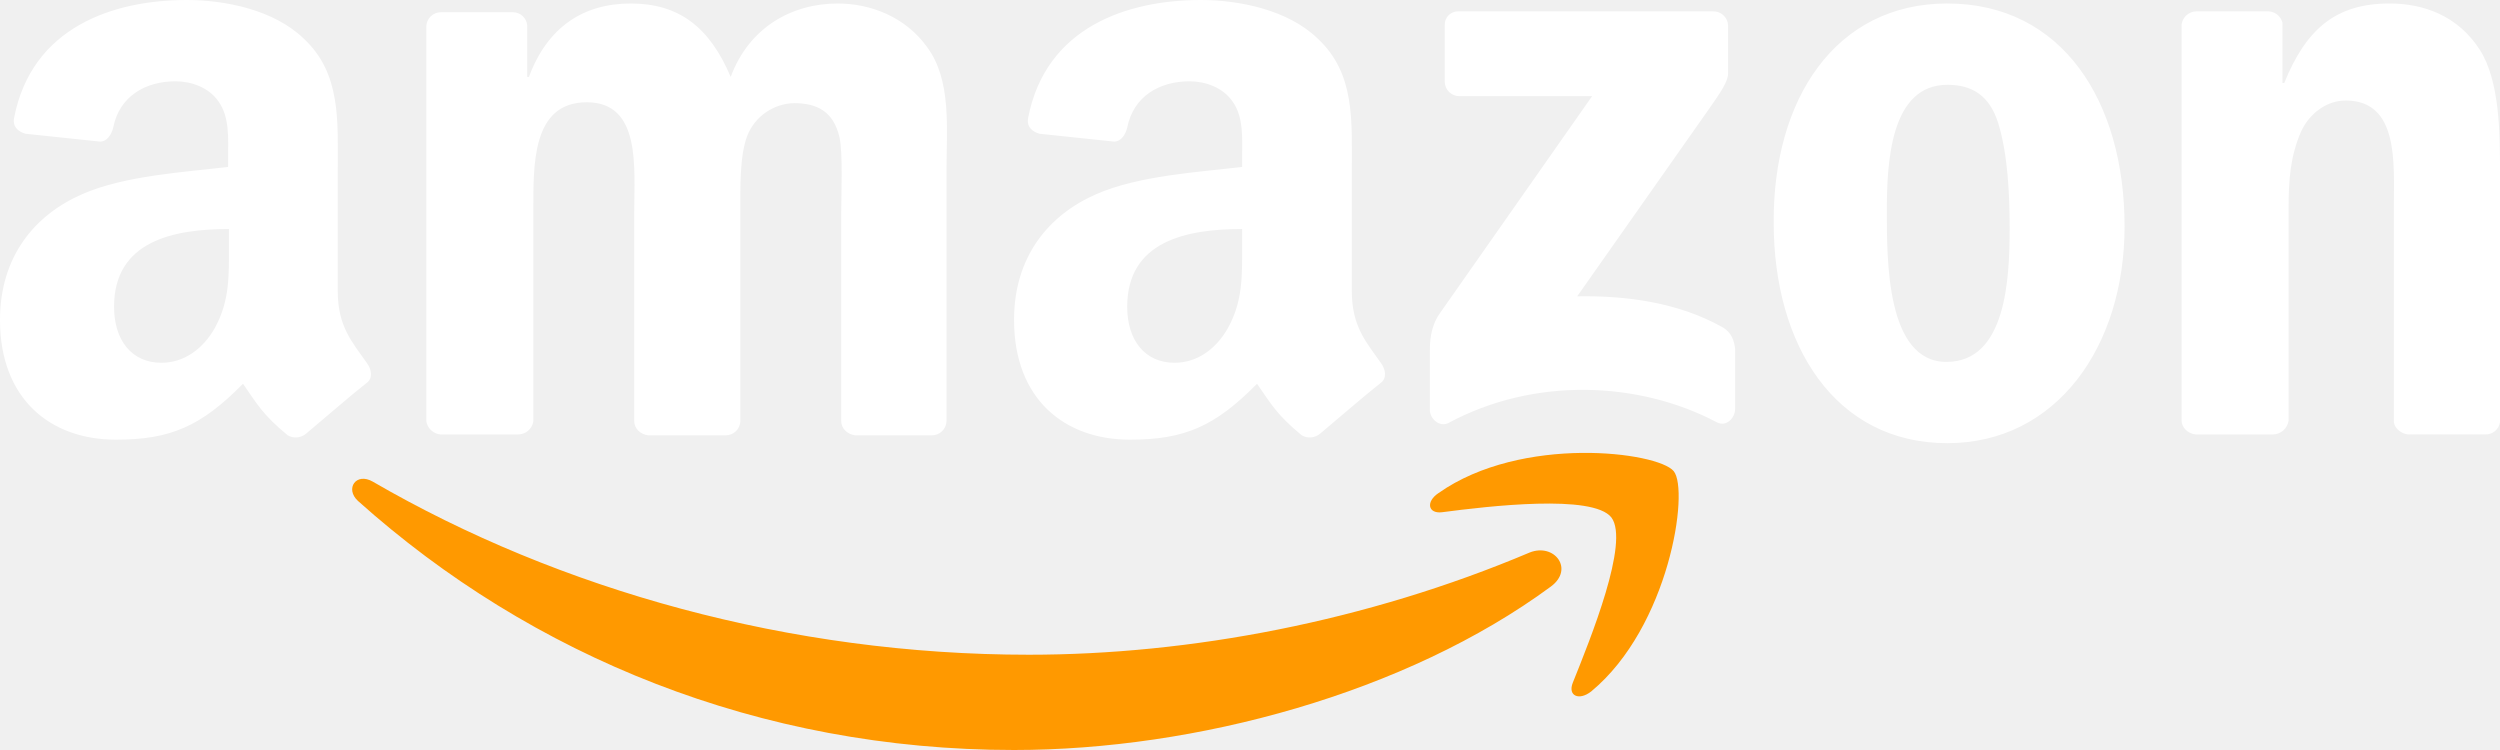
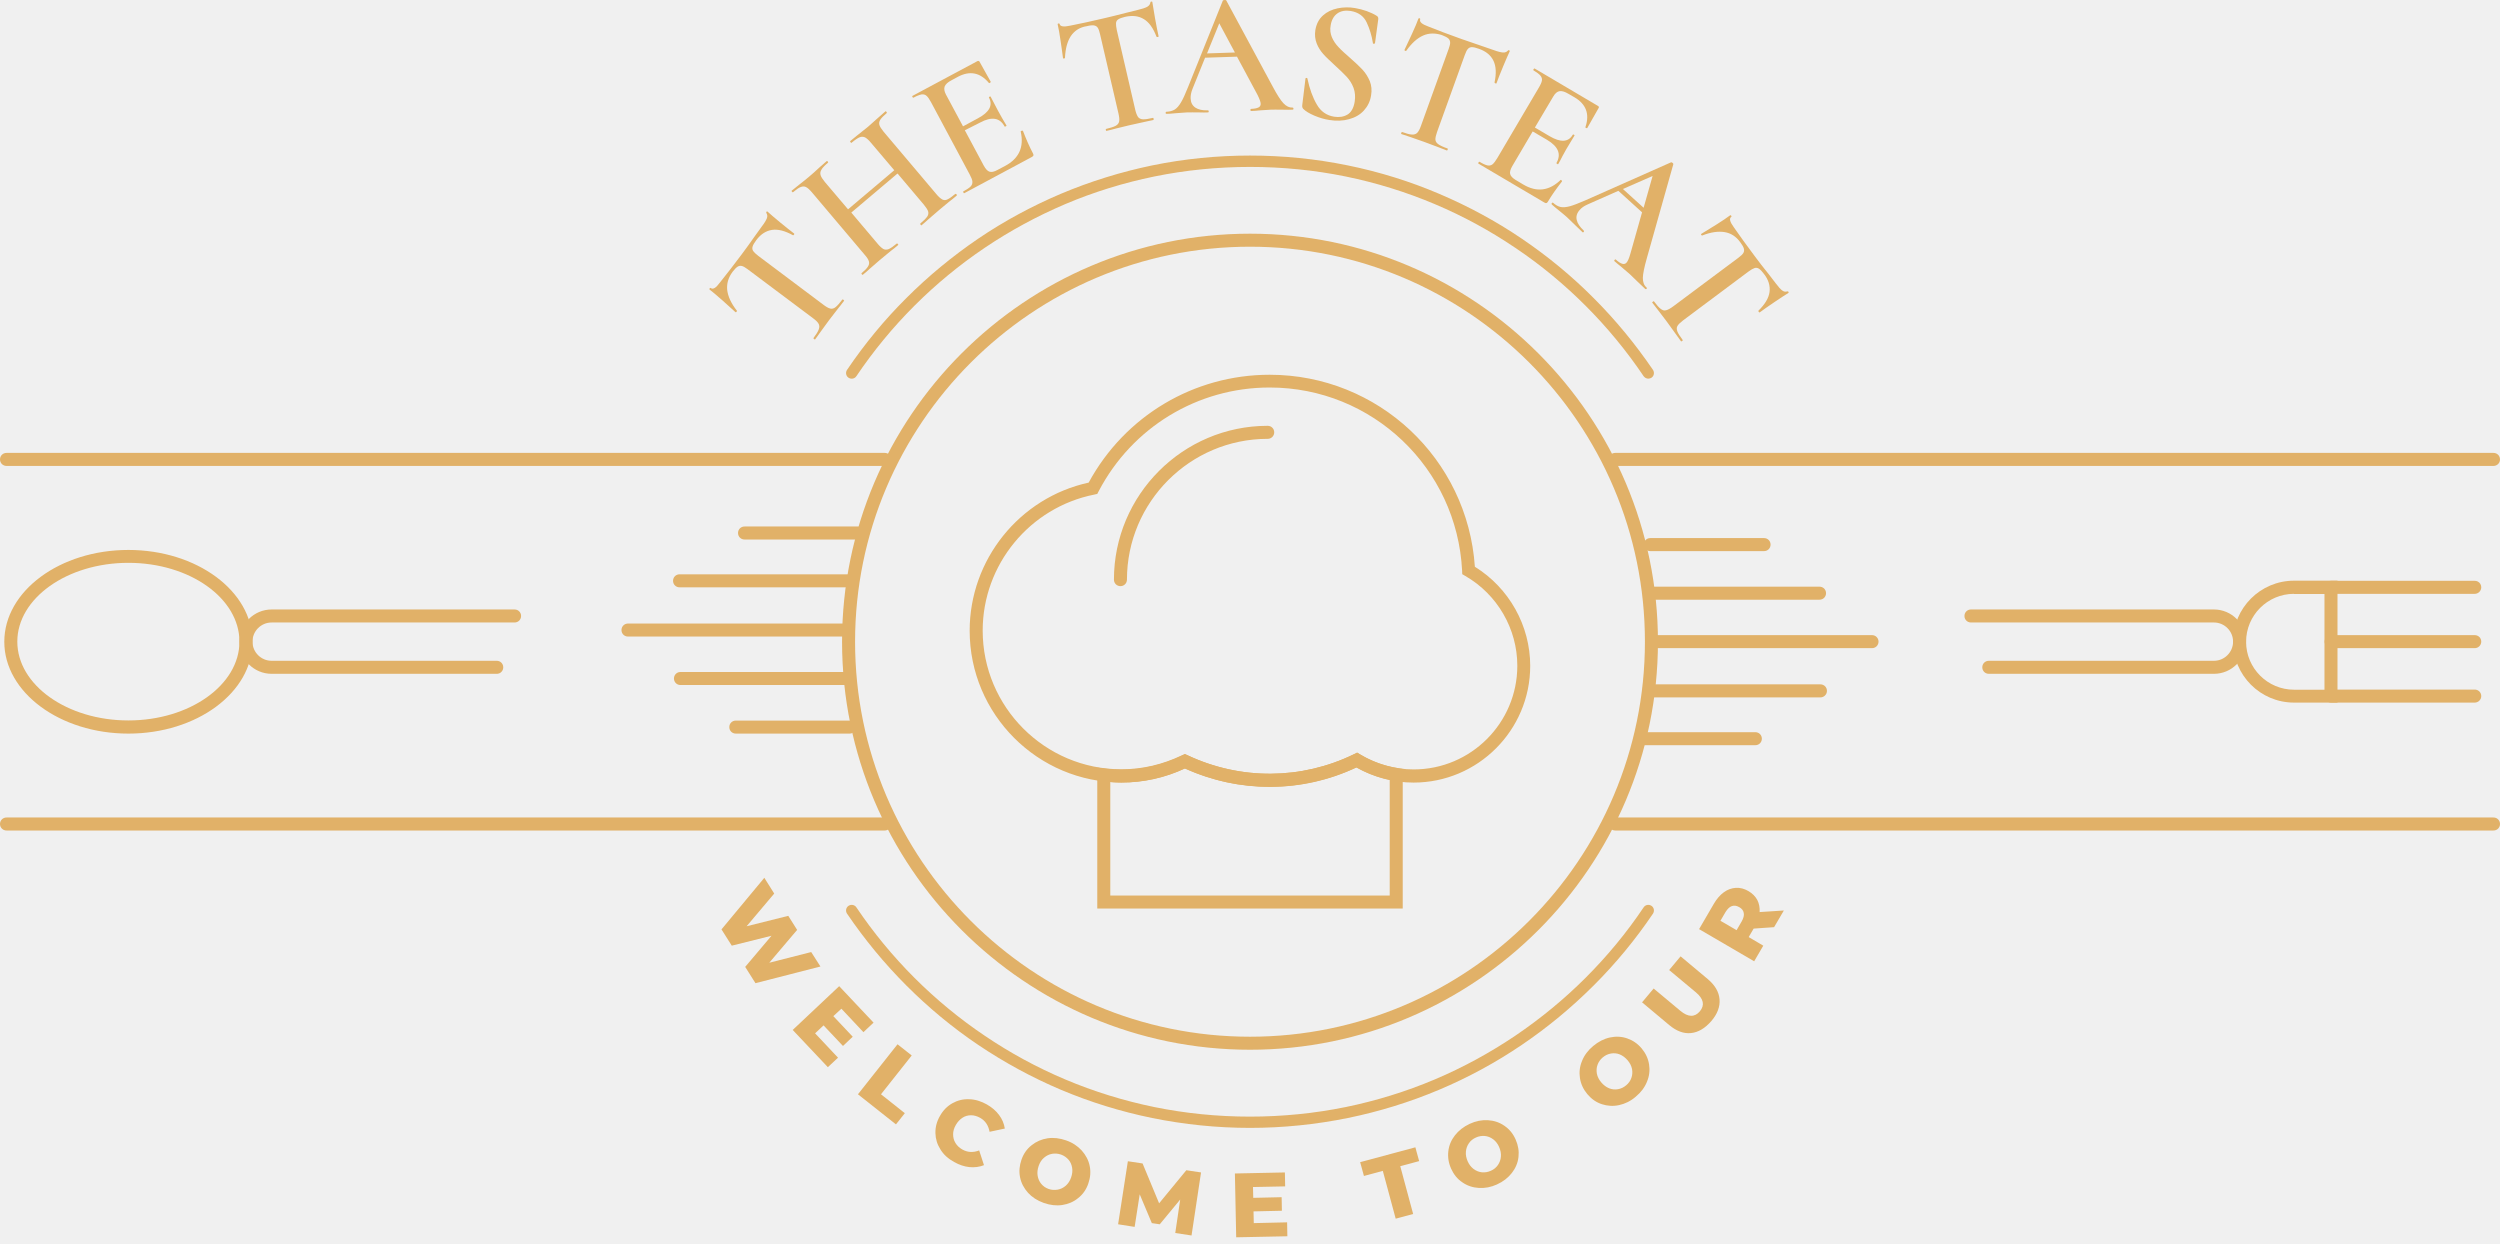
- <svg xmlns="http://www.w3.org/2000/svg" width="100" height="30" viewBox="0 0 100 30" fill="none" id="amazon-logo">
-   <g clip-path="url(#clip0_352_34)">
-     <path fill-rule="evenodd" clip-rule="evenodd" d="M62.035 23.462C56.245 27.728 47.825 30 40.561 30C30.386 30 21.263 26.259 14.316 20.035C13.789 19.546 14.246 18.881 14.912 19.266C22.386 23.602 31.614 26.189 41.158 26.189C47.579 26.189 54.666 24.86 61.193 22.098C62.175 21.713 62.982 22.762 62.035 23.462H62.035Z" fill="#FF9900" />
-     <path fill-rule="evenodd" clip-rule="evenodd" d="M64.456 20.699C63.72 19.755 59.544 20.245 57.684 20.489C57.123 20.559 57.018 20.07 57.544 19.72C60.877 17.378 66.316 18.077 66.948 18.846C67.579 19.615 66.772 25.07 63.649 27.657C63.158 28.042 62.702 27.832 62.912 27.308C63.614 25.559 65.193 21.678 64.456 20.699Z" fill="#FF9900" />
-     <path fill-rule="evenodd" clip-rule="evenodd" d="M57.79 3.287V1.014C57.786 0.939 57.797 0.865 57.824 0.795C57.851 0.726 57.892 0.662 57.945 0.61C57.998 0.557 58.062 0.516 58.132 0.489C58.202 0.462 58.276 0.45 58.351 0.454H68.527C68.68 0.451 68.828 0.508 68.94 0.613C69.051 0.717 69.117 0.861 69.123 1.014V2.937C69.123 3.252 68.843 3.671 68.351 4.371L63.088 11.853C65.053 11.818 67.124 12.098 68.878 13.077C69.263 13.286 69.369 13.636 69.404 13.951V16.363C69.404 16.713 69.053 17.097 68.667 16.888C65.544 15.244 61.369 15.07 57.931 16.923C57.58 17.098 57.194 16.748 57.194 16.398V14.091C57.194 13.741 57.194 13.112 57.58 12.552L63.685 3.846H58.386C58.233 3.849 58.085 3.793 57.973 3.688C57.862 3.584 57.796 3.44 57.79 3.287ZM20.702 17.378H17.614C17.476 17.364 17.346 17.305 17.244 17.21C17.143 17.115 17.076 16.99 17.053 16.853V1.049C17.059 0.896 17.125 0.752 17.236 0.648C17.348 0.543 17.496 0.486 17.649 0.489H20.526C20.669 0.492 20.805 0.547 20.909 0.644C21.013 0.741 21.077 0.873 21.088 1.014V3.077H21.158C21.895 1.084 23.334 0.14 25.228 0.14C27.158 0.14 28.386 1.084 29.228 3.077C29.965 1.084 31.684 0.14 33.509 0.14C34.807 0.14 36.211 0.664 37.088 1.888C38.07 3.217 37.86 5.14 37.86 6.853V16.853C37.854 17.006 37.788 17.15 37.677 17.254C37.565 17.359 37.417 17.416 37.264 17.413H34.211C33.895 17.378 33.649 17.133 33.649 16.853V8.461C33.649 7.797 33.719 6.119 33.579 5.489C33.334 4.441 32.667 4.126 31.755 4.126C31.352 4.137 30.961 4.266 30.631 4.496C30.3 4.726 30.044 5.047 29.895 5.42C29.579 6.224 29.614 7.552 29.614 8.461V16.853C29.608 17.006 29.542 17.15 29.431 17.254C29.319 17.359 29.171 17.416 29.018 17.413H25.93C25.614 17.378 25.369 17.133 25.369 16.853V8.461C25.369 6.713 25.649 4.091 23.474 4.091C21.264 4.091 21.334 6.608 21.334 8.461V16.853C21.311 17.003 21.235 17.139 21.118 17.236C21.002 17.332 20.854 17.383 20.702 17.378V17.378ZM77.895 0.14C82.492 0.14 84.983 4.056 84.983 9.056C84.983 13.881 82.246 17.727 77.895 17.727C73.404 17.727 70.948 13.811 70.948 8.916C70.912 3.986 73.404 0.139 77.895 0.139V0.14ZM77.895 3.392C75.614 3.392 75.474 6.504 75.474 8.427C75.474 10.35 75.439 14.476 77.86 14.476C80.246 14.476 80.386 11.154 80.386 9.126C80.386 7.797 80.316 6.189 79.93 4.93C79.579 3.811 78.877 3.392 77.895 3.392ZM90.912 17.378H87.825C87.509 17.343 87.263 17.098 87.263 16.818V0.979C87.283 0.834 87.354 0.702 87.463 0.605C87.573 0.509 87.714 0.455 87.86 0.454H90.737C90.868 0.459 90.993 0.506 91.094 0.588C91.196 0.67 91.267 0.783 91.299 0.909V3.321H91.369C92.246 1.154 93.439 0.14 95.579 0.14C96.948 0.14 98.316 0.629 99.193 1.993C100 3.251 100 5.384 100 6.923V16.888C99.979 17.029 99.906 17.156 99.796 17.247C99.686 17.337 99.546 17.384 99.404 17.377H96.316C96.035 17.342 95.79 17.133 95.754 16.888V8.287C95.754 6.538 95.965 4.021 93.825 4.021C93.088 4.021 92.386 4.51 92.035 5.279C91.614 6.258 91.544 7.203 91.544 8.286V16.818C91.524 16.972 91.45 17.113 91.334 17.216C91.217 17.319 91.068 17.377 90.912 17.378L90.912 17.378ZM49.685 9.825C49.685 11.014 49.72 12.028 49.123 13.112C48.632 13.987 47.86 14.511 46.983 14.511C45.79 14.511 45.088 13.602 45.088 12.273C45.088 9.651 47.439 9.161 49.685 9.161V9.825ZM52.807 17.343C52.708 17.43 52.583 17.483 52.45 17.496C52.318 17.508 52.185 17.479 52.071 17.413C51.053 16.573 50.843 16.154 50.281 15.35C48.597 17.062 47.369 17.587 45.194 17.587C42.597 17.587 40.562 15.979 40.562 12.797C40.562 10.28 41.931 8.601 43.861 7.762C45.545 7.028 47.896 6.888 49.685 6.678V6.294C49.685 5.56 49.755 4.685 49.3 4.056C48.913 3.496 48.212 3.252 47.581 3.252C46.388 3.252 45.335 3.846 45.089 5.105C45.019 5.385 44.844 5.664 44.563 5.664L41.581 5.35C41.335 5.28 41.054 5.105 41.124 4.72C41.826 1.084 45.089 0 48.037 0C49.545 0 51.51 0.385 52.703 1.538C54.212 2.937 54.072 4.826 54.072 6.853V11.643C54.072 13.077 54.668 13.706 55.23 14.51C55.44 14.79 55.475 15.14 55.23 15.315C54.563 15.839 53.44 16.818 52.809 17.343L52.807 17.343ZM9.158 9.825C9.158 11.014 9.193 12.028 8.597 13.112C8.106 13.987 7.334 14.511 6.456 14.511C5.263 14.511 4.562 13.602 4.562 12.273C4.562 9.651 6.913 9.161 9.158 9.161V9.825ZM12.246 17.343C12.146 17.43 12.021 17.483 11.889 17.496C11.757 17.508 11.624 17.479 11.509 17.413C10.492 16.573 10.281 16.154 9.72 15.35C8.036 17.062 6.807 17.587 4.632 17.587C2.036 17.587 0 15.979 0 12.797C0 10.28 1.369 8.601 3.299 7.762C4.983 7.028 7.335 6.888 9.124 6.678V6.294C9.124 5.56 9.194 4.685 8.738 4.056C8.352 3.496 7.65 3.252 7.019 3.252C5.826 3.252 4.773 3.846 4.528 5.105C4.458 5.385 4.282 5.664 4.002 5.664L1.019 5.35C0.774 5.28 0.493 5.105 0.563 4.72C1.265 1.084 4.528 0 7.475 0C8.984 0 10.949 0.385 12.142 1.538C13.651 2.937 13.51 4.826 13.51 6.853V11.643C13.51 13.077 14.107 13.706 14.668 14.51C14.879 14.79 14.914 15.14 14.668 15.315C14.001 15.839 12.879 16.818 12.247 17.343L12.246 17.343Z" fill="white" />
+ <svg xmlns="http://www.w3.org/2000/svg" width="378" height="188" viewBox="0 0 378 188" fill="none">
+   <g clip-path="url(#clip0_2_13)">
+     <path d="M189 158.721C155 158.721 127.319 131.049 127.319 97.017C127.319 62.984 155 35.333 189 35.333C223 35.333 250.681 63.004 250.681 97.036C250.681 131.069 223 158.721 189 158.721ZM189 37.302C156.083 37.302 129.288 64.087 129.288 97.036C129.288 129.986 156.083 156.751 189 156.751C221.918 156.751 248.712 129.966 248.712 97.017C248.712 64.067 221.918 37.302 189 37.302Z" fill="#E1B168" />
+     <path d="M189 170.537C184.019 170.537 179.038 170.025 174.195 169.04C169.47 168.075 164.824 166.638 160.394 164.767C156.023 162.915 151.83 160.631 147.912 157.992C144.014 155.372 140.372 152.339 137.045 149.011C133.717 145.682 130.705 142.019 128.067 138.139C127.811 137.745 127.91 137.214 128.303 136.958C128.697 136.701 129.229 136.8 129.485 137.194C132.044 140.995 134.997 144.579 138.246 147.829C141.494 151.079 145.077 154.033 148.877 156.593C152.716 159.193 156.811 161.419 161.063 163.211C165.395 165.042 169.923 166.441 174.53 167.386C183.98 169.316 194.001 169.316 203.47 167.386C208.077 166.441 212.605 165.042 216.937 163.211C221.189 161.419 225.284 159.173 229.123 156.593C232.923 154.013 236.506 151.079 239.754 147.829C243.003 144.579 245.956 141.015 248.515 137.194C248.771 136.8 249.303 136.701 249.697 136.958C250.09 137.214 250.189 137.745 249.933 138.139C247.295 142.039 244.282 145.702 240.955 149.011C237.628 152.339 233.986 155.352 230.088 157.992C226.17 160.65 221.957 162.935 217.606 164.767C213.176 166.638 208.53 168.075 203.805 169.04C198.962 170.025 193.981 170.537 189 170.537Z" fill="#E1B168" />
+     <path d="M249.224 57.253C248.948 57.253 248.692 57.115 248.515 56.879C245.956 53.078 243.003 49.493 239.754 46.243C236.506 42.994 232.942 40.039 229.123 37.479C225.284 34.88 221.189 32.654 216.937 30.862C212.605 29.03 208.077 27.632 203.47 26.686C194.02 24.756 183.999 24.756 174.53 26.686C169.923 27.632 165.375 29.03 161.063 30.862C156.811 32.674 152.696 34.899 148.877 37.479C145.077 40.039 141.494 42.994 138.246 46.243C134.997 49.493 132.044 53.078 129.485 56.879C129.229 57.273 128.697 57.371 128.303 57.115C127.91 56.859 127.811 56.327 128.067 55.933C130.705 52.034 133.717 48.37 137.045 45.062C140.372 41.733 144.034 38.72 147.912 36.081C151.83 33.422 156.043 31.157 160.394 29.306C164.824 27.435 169.47 25.997 174.195 25.012C183.881 23.023 194.119 23.023 203.805 25.012C208.53 25.977 213.176 27.415 217.606 29.306C221.957 31.157 226.17 33.422 230.088 36.081C233.986 38.72 237.648 41.733 240.955 45.062C244.282 48.39 247.295 52.053 249.933 55.933C250.189 56.327 250.09 56.859 249.697 57.115C249.559 57.194 249.401 57.253 249.224 57.253Z" fill="#E1B168" />
+     <path d="M191.973 118.977C187.543 118.977 183.232 118.031 179.156 116.18C176.105 117.598 172.876 118.307 169.549 118.307C156.909 118.307 146.613 108.007 146.613 95.362C146.613 84.609 154.153 75.254 164.607 72.969C170.08 62.886 180.515 56.662 191.973 56.662C208.373 56.662 221.898 69.365 223 85.692C228.178 88.903 231.368 94.594 231.368 100.68C231.368 110.409 223.453 118.327 213.728 118.327C210.715 118.327 207.743 117.539 205.085 116.042C200.95 117.992 196.521 118.977 191.973 118.977ZM179.156 114.013L179.589 114.21C187.602 117.972 196.796 117.913 204.73 114.033L205.203 113.797L205.656 114.073C208.117 115.55 210.912 116.337 213.747 116.337C222.39 116.337 229.418 109.306 229.418 100.66C229.418 95.087 226.406 89.887 221.563 87.091L221.091 86.815L221.071 86.283C220.283 70.764 207.506 58.592 191.973 58.592C181.086 58.592 171.183 64.599 166.123 74.269L165.907 74.683L165.454 74.781C155.689 76.731 148.582 85.377 148.582 95.343C148.582 106.904 157.992 116.318 169.549 116.318C172.738 116.318 175.809 115.589 178.723 114.191L179.156 114.013Z" fill="#E1B168" />
+     <path d="M212.093 137.372H165.907V116.062L167.009 116.2C167.974 116.318 168.781 116.377 169.549 116.377C172.738 116.377 175.809 115.648 178.723 114.25L179.156 114.014L179.589 114.21C187.602 117.972 196.796 117.913 204.73 114.033L205.203 113.797L205.656 114.073C207.368 115.097 209.239 115.786 211.267 116.121L212.093 116.259V137.372ZM167.875 135.402H210.125V117.913C208.353 117.539 206.66 116.909 205.104 116.022C196.895 119.883 187.445 119.942 179.156 116.2C176.105 117.618 172.876 118.327 169.549 118.327C169.017 118.327 168.466 118.307 167.875 118.248V135.402Z" fill="#E1B168" />
+     <path d="M169.411 88.627C168.86 88.627 168.427 88.193 168.427 87.642C168.427 74.821 178.861 64.382 191.678 64.382C192.229 64.382 192.662 64.816 192.662 65.367C192.662 65.918 192.229 66.352 191.678 66.352C179.944 66.352 170.395 75.904 170.395 87.642C170.395 88.193 169.962 88.627 169.411 88.627Z" fill="#E1B168" />
+     <path d="M377.016 70.448H244.223C243.672 70.448 243.239 70.014 243.239 69.463C243.239 68.911 243.672 68.478 244.223 68.478H377.016C377.567 68.478 378 68.911 378 69.463C378 70.014 377.567 70.448 377.016 70.448Z" fill="#E1B168" />
+     <path d="M377.016 125.573H244.223C243.672 125.573 243.239 125.14 243.239 124.589C243.239 124.037 243.672 123.604 244.223 123.604H377.016C377.567 123.604 378 124.037 378 124.589C378 125.14 377.567 125.573 377.016 125.573Z" fill="#E1B168" />
+     <path d="M133.777 70.448H0.984C0.433 70.448 0 70.014 0 69.463C0 68.911 0.433 68.478 0.984 68.478H133.777C134.328 68.478 134.761 68.911 134.761 69.463C134.761 70.014 134.308 70.448 133.777 70.448Z" fill="#E1B168" />
+     <path d="M133.777 125.573H0.984C0.433 125.573 0 125.14 0 124.589C0 124.037 0.433 123.604 0.984 123.604H133.777C134.328 123.604 134.761 124.037 134.761 124.589C134.761 125.14 134.308 125.573 133.777 125.573Z" fill="#E1B168" />
+     <path d="M75.127 101.881H41.068C38.391 101.881 36.205 99.695 36.205 97.016C36.205 94.338 38.391 92.152 41.068 92.152H77.805C78.356 92.152 78.789 92.585 78.789 93.137C78.789 93.688 78.356 94.121 77.805 94.121H41.068C39.473 94.121 38.174 95.421 38.174 97.016C38.174 98.612 39.473 99.912 41.068 99.912H75.108C75.659 99.912 76.092 100.345 76.092 100.896C76.092 101.448 75.659 101.881 75.127 101.881Z" fill="#E1B168" />
+     <path d="M19.412 110.921C9.076 110.921 0.65 104.697 0.65 97.036C0.65 89.374 9.056 83.151 19.412 83.151C29.748 83.151 38.174 89.374 38.174 97.036C38.174 104.697 29.767 110.921 19.412 110.921ZM19.412 85.101C10.159 85.101 2.618 90.458 2.618 97.016C2.618 103.574 10.159 108.931 19.412 108.931C28.665 108.931 36.205 103.574 36.205 97.016C36.205 90.458 28.685 85.101 19.412 85.101Z" fill="#E1B168" />
+     <path d="M334.747 101.881H300.707C300.156 101.881 299.722 101.448 299.722 100.896C299.722 100.345 300.156 99.912 300.707 99.912H334.747C336.341 99.912 337.641 98.612 337.641 97.016C337.641 95.421 336.341 94.121 334.747 94.121H298.01C297.458 94.121 297.025 93.688 297.025 93.137C297.025 92.585 297.458 92.152 298.01 92.152H334.747C337.424 92.152 339.609 94.338 339.609 97.016C339.609 99.695 337.424 101.881 334.747 101.881Z" fill="#E1B168" />
+     <path d="M353.43 106.233H346.854C341.775 106.233 337.641 102.097 337.641 97.016C337.641 91.935 341.775 87.799 346.854 87.799H353.43V106.233ZM346.854 89.788C342.858 89.788 339.609 93.038 339.609 97.036C339.609 101.034 342.858 104.283 346.854 104.283H351.461V89.808H346.854V89.788Z" fill="#E1B168" />
+     <path d="M374.181 89.788H352.465C351.914 89.788 351.481 89.355 351.481 88.804C351.481 88.252 351.914 87.819 352.465 87.819H374.181C374.732 87.819 375.165 88.252 375.165 88.804C375.165 89.355 374.712 89.788 374.181 89.788Z" fill="#E1B168" />
+     <path d="M374.181 98.001H352.465C351.914 98.001 351.481 97.568 351.481 97.016C351.481 96.465 351.914 96.032 352.465 96.032H374.181C374.732 96.032 375.165 96.465 375.165 97.016C375.165 97.568 374.712 98.001 374.181 98.001Z" fill="#E1B168" />
+     <path d="M374.181 106.234H352.465C351.914 106.234 351.481 105.8 351.481 105.249C351.481 104.697 351.914 104.264 352.465 104.264H374.181C374.732 104.264 375.165 104.697 375.165 105.249C375.165 105.8 374.712 106.234 374.181 106.234Z" fill="#E1B168" />
+     <path d="M128.461 110.921H111.254C110.703 110.921 110.27 110.488 110.27 109.936C110.27 109.385 110.703 108.952 111.254 108.952H128.461C129.012 108.952 129.445 109.385 129.445 109.936C129.445 110.488 129.012 110.921 128.461 110.921Z" fill="#E1B168" />
+     <path d="M127.614 96.249H94.953C94.401 96.249 93.968 95.816 93.968 95.264C93.968 94.713 94.401 94.279 94.953 94.279H127.614C128.166 94.279 128.599 94.713 128.599 95.264C128.599 95.816 128.166 96.249 127.614 96.249Z" fill="#E1B168" />
+     <path d="M129.78 81.576H112.573C112.022 81.576 111.589 81.143 111.589 80.591C111.589 80.04 112.022 79.606 112.573 79.606H129.78C130.331 79.606 130.764 80.04 130.764 80.591C130.764 81.143 130.331 81.576 129.78 81.576Z" fill="#E1B168" />
+     <path d="M128.441 103.575H102.887C102.336 103.575 101.902 103.142 101.902 102.59C101.902 102.039 102.336 101.605 102.887 101.605H128.441C128.992 101.605 129.426 102.039 129.426 102.59C129.426 103.142 128.973 103.575 128.441 103.575Z" fill="#E1B168" />
+     <path d="M128.303 88.804H102.749C102.198 88.804 101.765 88.371 101.765 87.82C101.765 87.268 102.198 86.835 102.749 86.835H128.303C128.855 86.835 129.288 87.268 129.288 87.82C129.288 88.371 128.855 88.804 128.303 88.804Z" fill="#E1B168" />
+     <path d="M266.726 83.329H249.519C248.968 83.329 248.535 82.896 248.535 82.344C248.535 81.793 248.968 81.359 249.519 81.359H266.726C267.277 81.359 267.711 81.793 267.711 82.344C267.711 82.896 267.277 83.329 266.726 83.329Z" fill="#E1B168" />
+     <path d="M283.047 98.001H250.386C249.834 98.001 249.401 97.568 249.401 97.016C249.401 96.465 249.834 96.032 250.386 96.032H283.047C283.598 96.032 284.032 96.465 284.032 97.016C284.032 97.568 283.598 98.001 283.047 98.001Z" fill="#E1B168" />
+     <path d="M265.407 112.674H248.2C247.649 112.674 247.216 112.241 247.216 111.689C247.216 111.138 247.649 110.705 248.2 110.705H265.407C265.958 110.705 266.392 111.138 266.392 111.689C266.392 112.241 265.958 112.674 265.407 112.674Z" fill="#E1B168" />
+     <path d="M275.113 90.675H249.559C249.007 90.675 248.574 90.242 248.574 89.69C248.574 89.139 249.007 88.706 249.559 88.706H275.113C275.664 88.706 276.097 89.139 276.097 89.69C276.097 90.242 275.664 90.675 275.113 90.675Z" fill="#E1B168" />
+     <path d="M275.251 105.446H249.697C249.145 105.446 248.712 105.012 248.712 104.461C248.712 103.909 249.145 103.476 249.697 103.476H275.251C275.802 103.476 276.235 103.909 276.235 104.461C276.235 105.012 275.782 105.446 275.251 105.446Z" fill="#E1B168" />
+     <path d="M124.051 146.136L114.227 148.657L112.672 146.195L116.648 141.488L110.644 142.985L109.088 140.523L115.566 132.724L117.062 135.107L112.888 140.05L119.188 138.475L120.527 140.602L116.314 145.565L122.653 143.95L124.051 146.136Z" fill="#E1B168" />
+     <path d="M126.709 159.922L125.173 161.36L119.857 155.727L126.886 149.11L132.083 154.624L130.548 156.062L127.221 152.517L126 153.64L128.933 156.751L127.457 158.15L124.523 155.038L123.244 156.239L126.709 159.922Z" fill="#E1B168" />
+     <path d="M135.706 157.894L137.852 159.587L133.206 165.456L136.808 168.312L135.47 170.006L129.721 165.456L135.706 157.894Z" fill="#E1B168" />
+     <path d="M142.203 173.807C141.711 173.039 141.455 172.212 141.435 171.325C141.415 170.439 141.632 169.573 142.124 168.726C142.597 167.879 143.227 167.249 143.994 166.815C144.762 166.382 145.609 166.165 146.534 166.205C147.44 166.224 148.345 166.5 149.212 166.993C149.979 167.426 150.59 167.958 151.062 168.588C151.535 169.218 151.81 169.888 151.928 170.636L149.625 171.128C149.448 170.163 148.975 169.454 148.207 169.021C147.755 168.765 147.282 168.627 146.829 168.627C146.357 168.627 145.924 168.745 145.53 169.001C145.136 169.257 144.802 169.612 144.526 170.085C144.25 170.557 144.112 171.03 144.112 171.503C144.112 171.975 144.211 172.409 144.467 172.822C144.703 173.216 145.057 173.551 145.51 173.807C146.278 174.24 147.125 174.299 148.05 173.945L148.778 176.17C148.089 176.446 147.341 176.545 146.573 176.466C145.806 176.387 145.038 176.131 144.27 175.698C143.364 175.205 142.675 174.575 142.203 173.807Z" fill="#E1B168" />
+     <path d="M155.433 180.346C154.822 179.656 154.409 178.888 154.232 178.002C154.055 177.135 154.133 176.249 154.448 175.343C154.763 174.437 155.275 173.708 155.984 173.157C156.673 172.605 157.48 172.251 158.386 172.113C159.292 171.975 160.237 172.093 161.201 172.428C162.166 172.763 162.953 173.295 163.564 173.964C164.174 174.654 164.587 175.422 164.765 176.308C164.942 177.194 164.863 178.061 164.548 178.967C164.233 179.873 163.721 180.602 163.012 181.153C162.323 181.724 161.516 182.059 160.611 182.197C159.705 182.335 158.76 182.217 157.815 181.882C156.831 181.527 156.043 181.015 155.433 180.346ZM159.922 179.873C160.374 179.794 160.768 179.597 161.142 179.282C161.497 178.967 161.772 178.553 161.949 178.041C162.127 177.529 162.186 177.037 162.107 176.564C162.028 176.091 161.851 175.678 161.556 175.343C161.26 175.008 160.886 174.733 160.433 174.575C159.981 174.417 159.528 174.378 159.075 174.457C158.622 174.536 158.228 174.733 157.854 175.048C157.48 175.363 157.224 175.776 157.047 176.288C156.87 176.8 156.811 177.293 156.89 177.766C156.968 178.238 157.146 178.652 157.441 179.006C157.736 179.361 158.11 179.617 158.563 179.774C159.016 179.932 159.469 179.952 159.922 179.873Z" fill="#E1B168" />
+     <path d="M177.699 186.431L178.447 181.37L175.357 185.112L174.156 184.935L172.325 180.582L171.557 185.506L169.057 185.112L170.533 175.58L172.758 175.914L175.258 181.941L179.373 176.939L181.597 177.273L180.16 186.806L177.699 186.431Z" fill="#E1B168" />
+     <path d="M194.611 184.817L194.65 186.924L186.913 187.081L186.716 177.431L194.276 177.273L194.316 179.381L189.453 179.479L189.492 181.114L193.784 181.015L193.823 183.064L189.532 183.162L189.571 184.935L194.611 184.817Z" fill="#E1B168" />
+     <path d="M209.081 177.037L206.227 177.806L205.656 175.718L214.003 173.473L214.574 175.56L211.719 176.328L213.668 183.556L211.03 184.265L209.081 177.037Z" fill="#E1B168" />
+     <path d="M223.591 179.617C222.666 179.558 221.839 179.282 221.11 178.77C220.362 178.278 219.811 177.589 219.417 176.722C219.023 175.855 218.886 174.969 218.984 174.083C219.083 173.197 219.417 172.389 219.988 171.66C220.559 170.932 221.287 170.361 222.213 169.927C223.138 169.494 224.063 169.317 224.989 169.376C225.914 169.435 226.741 169.711 227.469 170.223C228.217 170.735 228.769 171.404 229.162 172.291C229.556 173.177 229.694 174.043 229.596 174.93C229.497 175.816 229.162 176.623 228.592 177.352C228.021 178.081 227.292 178.652 226.347 179.085C225.442 179.499 224.516 179.676 223.591 179.617ZM226.485 176.151C226.741 175.777 226.898 175.363 226.938 174.871C226.977 174.398 226.879 173.906 226.662 173.413C226.446 172.921 226.131 172.527 225.757 172.251C225.382 171.975 224.949 171.798 224.497 171.759C224.044 171.719 223.591 171.798 223.158 171.995C222.705 172.192 222.351 172.488 222.095 172.862C221.839 173.236 221.681 173.65 221.642 174.142C221.602 174.634 221.701 175.107 221.917 175.599C222.134 176.092 222.449 176.486 222.823 176.761C223.197 177.037 223.63 177.214 224.083 177.254C224.536 177.293 224.989 177.214 225.422 177.017C225.875 176.82 226.229 176.525 226.485 176.151Z" fill="#E1B168" />
+     <path d="M244.814 167.091C243.908 167.288 243.042 167.229 242.196 166.953C241.349 166.677 240.621 166.165 240.01 165.437C239.4 164.708 239.026 163.9 238.888 163.014C238.75 162.128 238.849 161.261 239.203 160.414C239.538 159.567 240.109 158.799 240.896 158.149C241.684 157.499 242.511 157.066 243.416 156.869C244.322 156.672 245.188 156.712 246.035 157.007C246.881 157.303 247.61 157.795 248.22 158.524C248.83 159.252 249.204 160.06 249.342 160.946C249.48 161.832 249.382 162.699 249.027 163.546C248.692 164.393 248.122 165.161 247.334 165.811C246.566 166.48 245.72 166.894 244.814 167.091ZM246.665 162.975C246.822 162.541 246.842 162.088 246.763 161.635C246.665 161.163 246.448 160.729 246.094 160.316C245.739 159.902 245.346 159.607 244.912 159.43C244.479 159.252 244.027 159.213 243.574 159.292C243.121 159.37 242.707 159.567 242.333 159.883C241.959 160.198 241.703 160.572 241.546 161.005C241.388 161.438 241.369 161.891 241.447 162.344C241.546 162.817 241.762 163.25 242.117 163.664C242.471 164.078 242.865 164.373 243.298 164.55C243.751 164.727 244.184 164.767 244.637 164.688C245.09 164.609 245.503 164.412 245.877 164.097C246.251 163.782 246.527 163.408 246.665 162.975Z" fill="#E1B168" />
+     <path d="M255.682 156.2C254.579 156.318 253.477 155.904 252.374 154.979L248.279 151.552L250.031 149.464L254.067 152.832C255.248 153.817 256.233 153.836 257.02 152.911C257.788 151.985 257.591 151.02 256.41 150.035L252.374 146.668L254.107 144.6L258.202 148.027C259.304 148.952 259.895 149.957 259.993 151.079C260.092 152.202 259.678 153.305 258.753 154.388C257.788 155.491 256.784 156.082 255.682 156.2Z" fill="#E1B168" />
+     <path d="M265.151 140.405L264.403 141.685L266.608 142.985L265.23 145.348L256.902 140.484L259.127 136.663C259.56 135.914 260.072 135.323 260.643 134.91C261.214 134.496 261.824 134.28 262.474 134.24C263.104 134.201 263.753 134.378 264.364 134.733C264.974 135.087 265.407 135.54 265.702 136.072C265.978 136.623 266.096 137.214 266.057 137.903L269.719 137.667L268.242 140.188L265.151 140.405ZM261.863 136.998C261.509 137.116 261.194 137.431 260.899 137.903L260.131 139.223L262.572 140.641L263.34 139.322C263.616 138.829 263.734 138.416 263.655 138.041C263.596 137.667 263.36 137.372 262.966 137.155C262.572 136.938 262.218 136.879 261.863 136.998Z" fill="#E1B168" />
+     <path d="M109.955 43.86C110.073 44.825 110.545 45.869 111.412 46.972C111.451 46.991 111.431 47.05 111.372 47.129C111.313 47.208 111.254 47.228 111.215 47.208C110.703 46.735 110.033 46.145 109.207 45.396C108.38 44.667 107.75 44.136 107.317 43.801C107.238 43.742 107.238 43.683 107.297 43.604C107.356 43.525 107.415 43.505 107.494 43.564C107.809 43.801 108.262 43.525 108.852 42.718C109.817 41.516 110.9 40.118 112.14 38.464C112.77 37.617 113.42 36.73 114.089 35.765L115.152 34.288C115.566 33.756 115.822 33.323 115.94 33.028C116.058 32.732 116.038 32.457 115.881 32.22C115.841 32.161 115.841 32.102 115.881 32.023C115.94 31.945 115.999 31.945 116.038 31.984C116.452 32.358 117.082 32.91 117.948 33.619C118.814 34.328 119.523 34.899 120.074 35.312C120.113 35.352 120.113 35.391 120.054 35.47C119.995 35.549 119.936 35.588 119.897 35.568C118.696 34.899 117.633 34.623 116.727 34.761C115.822 34.899 115.014 35.411 114.345 36.317C114.05 36.711 113.853 37.045 113.794 37.282C113.715 37.518 113.754 37.755 113.873 37.951C114.01 38.148 114.266 38.385 114.64 38.68L124.484 46.066C124.917 46.401 125.272 46.597 125.547 46.657C125.803 46.716 126.079 46.657 126.335 46.44C126.591 46.243 126.945 45.849 127.358 45.298C127.398 45.258 127.457 45.258 127.536 45.337C127.614 45.396 127.654 45.455 127.614 45.495C127.24 45.987 126.945 46.381 126.709 46.657L125.37 48.39L124.149 50.064C123.933 50.379 123.638 50.792 123.244 51.324C123.224 51.344 123.165 51.344 123.086 51.265C123.008 51.186 122.968 51.147 122.988 51.127C123.401 50.576 123.677 50.142 123.795 49.808C123.913 49.493 123.913 49.217 123.775 48.961C123.638 48.705 123.362 48.429 122.929 48.114L113.046 40.709C112.672 40.433 112.376 40.256 112.16 40.216C111.943 40.157 111.727 40.197 111.51 40.334C111.293 40.472 111.057 40.728 110.762 41.103C110.112 41.989 109.856 42.895 109.955 43.86Z" fill="#E1B168" />
+     <path d="M144.624 29.385C144.683 29.464 144.703 29.523 144.664 29.562C144.211 29.956 143.817 30.271 143.522 30.488L142.026 31.729L140.313 33.206C140.077 33.422 139.762 33.718 139.348 34.053C139.309 34.092 139.25 34.072 139.191 33.974C139.132 33.895 139.112 33.836 139.151 33.797C139.663 33.363 140.018 33.009 140.195 32.753C140.372 32.497 140.411 32.221 140.333 31.965C140.254 31.709 140.037 31.374 139.683 30.941L135.706 26.234L128.717 32.142L132.694 36.849C133.028 37.263 133.343 37.519 133.58 37.657C133.816 37.775 134.092 37.775 134.387 37.657C134.682 37.519 135.096 37.243 135.608 36.81C135.627 36.79 135.686 36.81 135.745 36.889C135.824 36.968 135.844 37.026 135.804 37.046C135.352 37.44 134.978 37.736 134.702 37.932L132.989 39.35L131.513 40.631C131.276 40.867 130.902 41.182 130.449 41.556C130.43 41.576 130.371 41.556 130.312 41.478C130.253 41.399 130.233 41.34 130.253 41.32C130.745 40.906 131.079 40.572 131.237 40.296C131.414 40.04 131.453 39.764 131.375 39.508C131.296 39.232 131.079 38.898 130.725 38.504L122.752 29.07C122.397 28.656 122.102 28.4 121.866 28.282C121.629 28.164 121.354 28.164 121.058 28.282C120.763 28.4 120.389 28.656 119.897 29.07C119.877 29.09 119.818 29.07 119.759 28.991C119.68 28.912 119.661 28.853 119.7 28.834L120.803 27.947C121.452 27.455 121.944 27.041 122.299 26.746C122.771 26.352 123.323 25.86 123.953 25.269L125.016 24.343C125.035 24.323 125.094 24.343 125.153 24.422C125.213 24.501 125.232 24.56 125.213 24.579C124.701 25.013 124.366 25.367 124.208 25.643C124.031 25.919 123.992 26.194 124.071 26.47C124.149 26.746 124.366 27.081 124.701 27.494L128.225 31.65L135.214 25.741L131.69 21.586C131.355 21.172 131.04 20.916 130.804 20.778C130.548 20.66 130.272 20.64 129.977 20.759C129.682 20.877 129.268 21.152 128.756 21.586C128.717 21.625 128.658 21.605 128.599 21.507C128.52 21.428 128.52 21.369 128.559 21.33L129.544 20.522C130.213 19.991 130.804 19.518 131.316 19.104C131.69 18.789 132.162 18.356 132.773 17.804L133.875 16.839C133.914 16.8 133.973 16.82 134.033 16.918C134.111 16.997 134.111 17.056 134.072 17.095C133.58 17.509 133.265 17.844 133.088 18.119C132.93 18.375 132.891 18.651 132.969 18.907C133.048 19.163 133.265 19.498 133.599 19.912L141.573 29.346C141.908 29.759 142.223 30.015 142.459 30.153C142.715 30.291 142.971 30.291 143.246 30.153C143.522 30.035 143.916 29.759 144.408 29.346C144.506 29.287 144.565 29.306 144.624 29.385Z" fill="#E1B168" />
+     <path d="M154.409 19.793C154.448 19.774 154.508 19.754 154.567 19.754C154.626 19.754 154.645 19.774 154.665 19.774C155.157 21.054 155.649 22.176 156.181 23.181C156.24 23.299 156.279 23.417 156.26 23.496C156.24 23.575 156.161 23.654 156.023 23.732L145.806 29.207C145.766 29.227 145.707 29.207 145.668 29.109C145.609 29.01 145.609 28.951 145.668 28.932C146.199 28.636 146.573 28.4 146.77 28.183C146.967 27.967 147.046 27.73 147.026 27.455C147.007 27.179 146.849 26.805 146.593 26.332L140.766 15.441C140.51 14.968 140.293 14.653 140.077 14.476C139.88 14.298 139.624 14.239 139.328 14.279C139.033 14.338 138.62 14.495 138.108 14.771C138.068 14.791 138.009 14.771 137.97 14.673C137.911 14.574 137.911 14.515 137.97 14.495L147.755 9.257C147.912 9.178 148.03 9.197 148.109 9.335L149.802 12.368C149.822 12.408 149.783 12.447 149.704 12.506C149.625 12.565 149.566 12.585 149.527 12.546C148.188 10.95 146.633 10.655 144.821 11.62L143.876 12.132C143.305 12.427 142.971 12.742 142.833 13.077C142.715 13.412 142.774 13.826 143.03 14.298L145.609 19.104L147.873 17.883C149.605 16.957 150.157 15.913 149.527 14.751C149.507 14.712 149.527 14.653 149.625 14.614C149.723 14.574 149.763 14.574 149.783 14.614L150.865 16.681L151.476 17.784C151.771 18.277 152.007 18.671 152.184 18.986C152.204 19.025 152.165 19.065 152.066 19.104C151.968 19.163 151.909 19.163 151.909 19.143C151.18 17.784 149.94 17.587 148.188 18.533L145.884 19.695L148.739 25.032C149.015 25.544 149.31 25.859 149.605 25.958C149.92 26.056 150.314 25.977 150.806 25.702L151.968 25.091C154.074 23.969 154.862 22.235 154.33 19.892C154.311 19.852 154.35 19.833 154.409 19.793Z" fill="#E1B168" />
+     <path d="M161.91 5.455C161.378 6.263 161.083 7.366 161.024 8.764C161.024 8.803 160.985 8.823 160.886 8.843C160.788 8.862 160.729 8.843 160.729 8.803C160.65 8.114 160.512 7.228 160.355 6.145C160.197 5.061 160.059 4.254 159.922 3.702C159.902 3.624 159.941 3.565 160.04 3.545C160.138 3.525 160.197 3.545 160.217 3.643C160.315 4.018 160.827 4.096 161.812 3.88C163.308 3.584 165.06 3.21 167.048 2.737C168.072 2.501 169.155 2.225 170.297 1.93L172.049 1.497C172.718 1.339 173.191 1.181 173.467 1.024C173.742 0.866 173.9 0.65 173.939 0.374C173.939 0.295 173.978 0.256 174.077 0.236C174.156 0.216 174.215 0.236 174.234 0.315C174.313 0.866 174.451 1.694 174.648 2.796C174.845 3.899 175.022 4.786 175.179 5.475C175.199 5.534 175.16 5.573 175.061 5.593C174.963 5.613 174.904 5.593 174.864 5.554C174.372 4.254 173.742 3.368 172.955 2.895C172.167 2.403 171.222 2.304 170.139 2.54C169.647 2.659 169.313 2.777 169.096 2.915C168.879 3.052 168.761 3.249 168.742 3.486C168.722 3.722 168.761 4.077 168.86 4.549L171.636 16.543C171.754 17.075 171.911 17.449 172.069 17.686C172.226 17.902 172.482 18.02 172.797 18.04C173.132 18.06 173.644 17.981 174.313 17.824C174.372 17.804 174.392 17.863 174.431 17.962C174.451 18.06 174.431 18.119 174.392 18.139C173.782 18.277 173.309 18.375 172.955 18.454L170.809 18.927L168.781 19.419C168.427 19.517 167.915 19.655 167.285 19.793C167.245 19.793 167.226 19.754 167.206 19.655C167.186 19.557 167.186 19.498 167.226 19.498C167.895 19.34 168.387 19.183 168.683 19.025C168.978 18.867 169.155 18.651 169.214 18.375C169.273 18.099 169.234 17.705 169.116 17.174L166.32 5.14C166.222 4.687 166.103 4.372 165.966 4.175C165.828 3.978 165.631 3.88 165.395 3.84C165.158 3.801 164.784 3.84 164.332 3.958C163.249 4.116 162.461 4.648 161.91 5.455Z" fill="#E1B168" />
+     <path d="M195.576 16.425C195.576 16.524 195.536 16.583 195.438 16.583C195.103 16.603 194.552 16.603 193.804 16.583C193.056 16.563 192.504 16.583 192.17 16.583C191.717 16.603 191.205 16.642 190.595 16.681C189.984 16.741 189.532 16.78 189.177 16.78C189.098 16.78 189.059 16.721 189.059 16.622C189.059 16.524 189.098 16.465 189.158 16.465C189.669 16.445 190.043 16.366 190.28 16.248C190.516 16.13 190.634 15.933 190.614 15.657C190.595 15.382 190.437 14.948 190.122 14.318L187.031 8.567L182.208 8.725L180.318 13.412C180.101 13.944 180.003 14.436 180.023 14.87C180.042 15.5 180.278 15.953 180.731 16.268C181.184 16.563 181.814 16.721 182.621 16.681C182.7 16.681 182.759 16.721 182.759 16.839C182.759 16.938 182.72 16.997 182.641 16.997C182.326 17.016 181.853 17.016 181.243 16.997C180.574 16.977 179.983 16.997 179.471 16.997C178.999 17.016 178.428 17.056 177.798 17.115C177.227 17.174 176.754 17.213 176.38 17.213C176.302 17.213 176.243 17.174 176.243 17.056C176.243 16.957 176.282 16.898 176.38 16.898C176.873 16.878 177.286 16.76 177.621 16.563C177.955 16.347 178.27 15.992 178.566 15.48C178.881 14.968 179.215 14.2 179.629 13.176L184.905 0.059C184.984 0.039 185.063 0 185.2 0C185.318 0 185.397 0.02 185.417 0.079L192.406 13.038C193.075 14.298 193.627 15.165 194.06 15.618C194.493 16.071 194.946 16.288 195.438 16.268C195.517 16.268 195.556 16.307 195.576 16.425ZM182.503 8.075L186.716 7.937L184.354 3.525L182.503 8.075Z" fill="#E1B168" />
+     <path d="M201.383 5.633C201.62 6.184 201.954 6.677 202.388 7.13C202.801 7.583 203.392 8.114 204.14 8.764C204.947 9.473 205.577 10.064 206.03 10.556C206.483 11.049 206.837 11.62 207.113 12.27C207.368 12.92 207.447 13.629 207.309 14.417C207.172 15.323 206.798 16.071 206.227 16.701C205.656 17.331 204.908 17.765 203.982 18.021C203.057 18.277 202.053 18.316 200.97 18.139C200.222 18.021 199.493 17.804 198.745 17.489C197.997 17.174 197.446 16.839 197.072 16.485C196.934 16.347 196.875 16.169 196.895 15.933L197.387 11.896V11.876C197.407 11.797 197.446 11.777 197.544 11.777C197.623 11.777 197.682 11.817 197.682 11.896C198.017 13.452 198.489 14.751 199.1 15.795C199.69 16.839 200.576 17.469 201.738 17.647C202.486 17.765 203.155 17.666 203.726 17.331C204.297 16.997 204.671 16.347 204.829 15.382C204.947 14.614 204.888 13.905 204.652 13.274C204.415 12.644 204.061 12.093 203.628 11.62C203.195 11.147 202.584 10.576 201.817 9.867C201.068 9.178 200.478 8.626 200.064 8.154C199.651 7.681 199.316 7.169 199.08 6.558C198.844 5.948 198.765 5.278 198.883 4.53C199.041 3.624 199.415 2.895 200.025 2.344C200.635 1.792 201.383 1.438 202.25 1.26C203.116 1.083 204.002 1.064 204.888 1.221C205.478 1.32 206.069 1.477 206.64 1.674C207.211 1.891 207.703 2.107 208.077 2.344C208.235 2.422 208.313 2.501 208.353 2.6C208.392 2.679 208.412 2.797 208.392 2.915L207.9 6.519C207.9 6.578 207.841 6.598 207.743 6.617C207.644 6.637 207.585 6.598 207.585 6.519C207.408 5.396 207.093 4.353 206.64 3.388C206.187 2.422 205.38 1.851 204.199 1.654C203.411 1.536 202.742 1.654 202.21 2.029C201.679 2.403 201.344 2.994 201.206 3.781C201.068 4.471 201.147 5.062 201.383 5.633Z" fill="#E1B168" />
+     <path d="M215.165 5.377C214.279 5.77 213.432 6.539 212.625 7.681C212.605 7.72 212.566 7.72 212.468 7.681C212.369 7.641 212.349 7.602 212.349 7.563C212.645 6.932 213.019 6.125 213.491 5.121C213.964 4.116 214.259 3.368 214.456 2.836C214.495 2.757 214.554 2.718 214.633 2.757C214.732 2.797 214.751 2.856 214.732 2.934C214.594 3.309 215.007 3.663 215.933 3.998C217.35 4.569 219.023 5.199 220.953 5.889C221.937 6.243 223 6.598 224.103 6.972L225.816 7.563C226.446 7.799 226.938 7.917 227.253 7.937C227.568 7.957 227.824 7.858 228.001 7.641C228.04 7.582 228.099 7.563 228.178 7.602C228.257 7.641 228.296 7.681 228.277 7.74C228.04 8.232 227.706 9.02 227.273 10.044C226.839 11.088 226.505 11.935 226.268 12.585C226.249 12.644 226.19 12.644 226.111 12.605C226.013 12.565 225.973 12.526 225.973 12.467C226.268 11.108 226.209 10.024 225.816 9.197C225.422 8.37 224.693 7.76 223.63 7.385C223.158 7.208 222.803 7.129 222.548 7.129C222.292 7.129 222.095 7.228 221.937 7.405C221.78 7.582 221.622 7.897 221.465 8.35L217.291 19.931C217.114 20.443 217.015 20.837 217.035 21.113C217.055 21.389 217.193 21.605 217.468 21.802C217.744 21.999 218.197 22.216 218.866 22.452C218.925 22.472 218.925 22.531 218.886 22.629C218.846 22.728 218.807 22.767 218.748 22.747C218.157 22.531 217.704 22.354 217.37 22.216L215.322 21.448L213.353 20.758C212.999 20.64 212.507 20.483 211.877 20.266C211.838 20.246 211.838 20.187 211.877 20.089C211.916 19.99 211.956 19.951 211.975 19.951C212.625 20.187 213.117 20.325 213.472 20.345C213.806 20.364 214.082 20.286 214.279 20.089C214.476 19.892 214.673 19.537 214.85 19.025L219.043 7.385C219.201 6.952 219.279 6.617 219.26 6.381C219.24 6.145 219.142 5.948 218.964 5.79C218.768 5.633 218.453 5.475 218 5.298C217.015 4.983 216.051 4.983 215.165 5.377Z" fill="#E1B168" />
+     <path d="M236.053 27.218C236.093 27.238 236.132 27.277 236.152 27.336C236.171 27.395 236.191 27.415 236.171 27.435C235.325 28.518 234.616 29.523 234.045 30.488C233.966 30.606 233.907 30.684 233.828 30.704C233.75 30.724 233.651 30.704 233.513 30.625L223.532 24.737C223.493 24.717 223.493 24.658 223.552 24.559C223.611 24.461 223.65 24.441 223.709 24.461C224.221 24.776 224.634 24.953 224.91 25.012C225.186 25.071 225.442 25.012 225.658 24.855C225.875 24.677 226.111 24.362 226.387 23.909L232.667 13.255C232.943 12.802 233.1 12.427 233.139 12.171C233.179 11.915 233.1 11.659 232.903 11.423C232.706 11.187 232.352 10.931 231.86 10.635C231.82 10.615 231.82 10.556 231.879 10.458C231.938 10.359 231.978 10.34 232.037 10.359L241.605 16.012C241.763 16.11 241.802 16.209 241.703 16.347L239.991 19.36C239.971 19.399 239.912 19.38 239.833 19.36C239.735 19.321 239.695 19.281 239.715 19.222C240.384 17.253 239.833 15.756 238.061 14.712L237.136 14.18C236.585 13.845 236.132 13.727 235.797 13.786C235.443 13.845 235.128 14.121 234.852 14.594L232.076 19.281L234.281 20.581C235.974 21.585 237.156 21.507 237.805 20.364C237.825 20.325 237.884 20.325 237.983 20.364C238.061 20.424 238.101 20.463 238.061 20.502L236.86 22.491L236.25 23.594C235.994 24.106 235.778 24.52 235.6 24.815C235.581 24.855 235.522 24.835 235.443 24.776C235.344 24.717 235.305 24.677 235.325 24.658C236.093 23.338 235.64 22.176 233.927 21.152L231.742 19.872L228.67 25.091C228.375 25.603 228.257 25.997 228.336 26.312C228.414 26.627 228.69 26.923 229.182 27.218L230.304 27.888C232.352 29.109 234.242 28.872 235.974 27.198C235.955 27.179 235.994 27.198 236.053 27.218Z" fill="#E1B168" />
+     <path d="M248.968 43.663C248.889 43.742 248.83 43.742 248.752 43.683C248.496 43.447 248.102 43.072 247.57 42.56C247.039 42.029 246.645 41.654 246.389 41.418C246.054 41.123 245.661 40.788 245.188 40.394C244.716 40.02 244.361 39.705 244.105 39.488C244.046 39.449 244.066 39.37 244.125 39.291C244.204 39.212 244.263 39.193 244.322 39.252C244.696 39.606 245.031 39.803 245.287 39.882C245.543 39.961 245.759 39.902 245.936 39.705C246.113 39.508 246.31 39.075 246.507 38.385L248.279 32.102L244.696 28.853L240.069 30.901C239.538 31.137 239.124 31.413 238.849 31.748C238.435 32.201 238.278 32.713 238.396 33.245C238.514 33.777 238.868 34.308 239.459 34.86C239.518 34.919 239.518 34.998 239.459 35.076C239.38 35.155 239.321 35.155 239.262 35.096C239.026 34.88 238.691 34.564 238.258 34.131C237.786 33.658 237.353 33.245 236.998 32.91C236.644 32.595 236.211 32.221 235.718 31.827C235.266 31.472 234.911 31.177 234.636 30.921C234.577 30.862 234.577 30.783 234.636 30.704C234.714 30.625 234.773 30.606 234.833 30.665C235.207 31 235.581 31.216 235.955 31.295C236.329 31.374 236.821 31.334 237.392 31.177C237.963 31.019 238.75 30.704 239.754 30.271L252.669 24.54C252.728 24.52 252.807 24.559 252.906 24.638C253.004 24.717 253.024 24.796 253.004 24.835L249.008 39.015C248.614 40.394 248.417 41.379 248.397 42.009C248.397 42.639 248.555 43.112 248.929 43.447C249.027 43.506 249.027 43.585 248.968 43.663ZM245.385 28.577L248.515 31.413L249.874 26.608L245.385 28.577Z" fill="#E1B168" />
+     <path d="M260.761 35.096C259.796 34.939 258.674 35.096 257.375 35.608C257.355 35.628 257.296 35.608 257.237 35.53C257.178 35.451 257.178 35.392 257.217 35.372C257.808 35.017 258.576 34.545 259.521 33.954C260.446 33.363 261.135 32.91 261.568 32.575C261.647 32.516 261.706 32.536 261.765 32.615C261.824 32.694 261.824 32.753 261.745 32.812C261.43 33.048 261.568 33.56 262.159 34.368C263.025 35.628 264.088 37.086 265.309 38.72C265.939 39.567 266.608 40.453 267.356 41.359L268.459 42.797C268.872 43.348 269.187 43.703 269.443 43.9C269.699 44.097 269.955 44.156 270.231 44.057C270.29 44.038 270.368 44.057 270.408 44.117C270.467 44.195 270.447 44.235 270.408 44.294C269.935 44.589 269.227 45.042 268.301 45.672C267.376 46.303 266.628 46.815 266.077 47.228C266.037 47.268 265.978 47.228 265.919 47.15C265.86 47.071 265.84 47.012 265.88 46.972C266.864 46.007 267.435 45.062 267.553 44.156C267.671 43.25 267.415 42.324 266.726 41.438C266.431 41.044 266.175 40.768 265.958 40.631C265.742 40.493 265.525 40.453 265.289 40.532C265.053 40.611 264.758 40.768 264.364 41.064L254.5 48.43C254.067 48.764 253.772 49.04 253.634 49.277C253.496 49.513 253.496 49.789 253.614 50.104C253.733 50.419 254.008 50.852 254.422 51.404C254.461 51.443 254.422 51.502 254.343 51.561C254.264 51.62 254.205 51.64 254.166 51.601C253.792 51.108 253.516 50.695 253.299 50.399L252.02 48.627L250.76 46.972C250.523 46.677 250.208 46.283 249.815 45.751C249.795 45.731 249.834 45.672 249.913 45.613C249.992 45.554 250.051 45.535 250.071 45.554C250.484 46.106 250.819 46.5 251.094 46.697C251.37 46.913 251.626 46.992 251.902 46.913C252.177 46.854 252.532 46.657 252.965 46.342L262.868 38.956C263.242 38.681 263.478 38.444 263.596 38.248C263.714 38.05 263.734 37.834 263.675 37.598C263.616 37.361 263.438 37.046 263.143 36.652C262.513 35.766 261.726 35.254 260.761 35.096Z" fill="#E1B168" />
  </g>
  <defs>
-     <clipPath id="clip0_352_34">
-       <rect width="100" height="30" fill="white" />
+     <clipPath id="clip0_2_13">
+       <rect width="378" height="188" fill="white" />
    </clipPath>
  </defs>
</svg>
